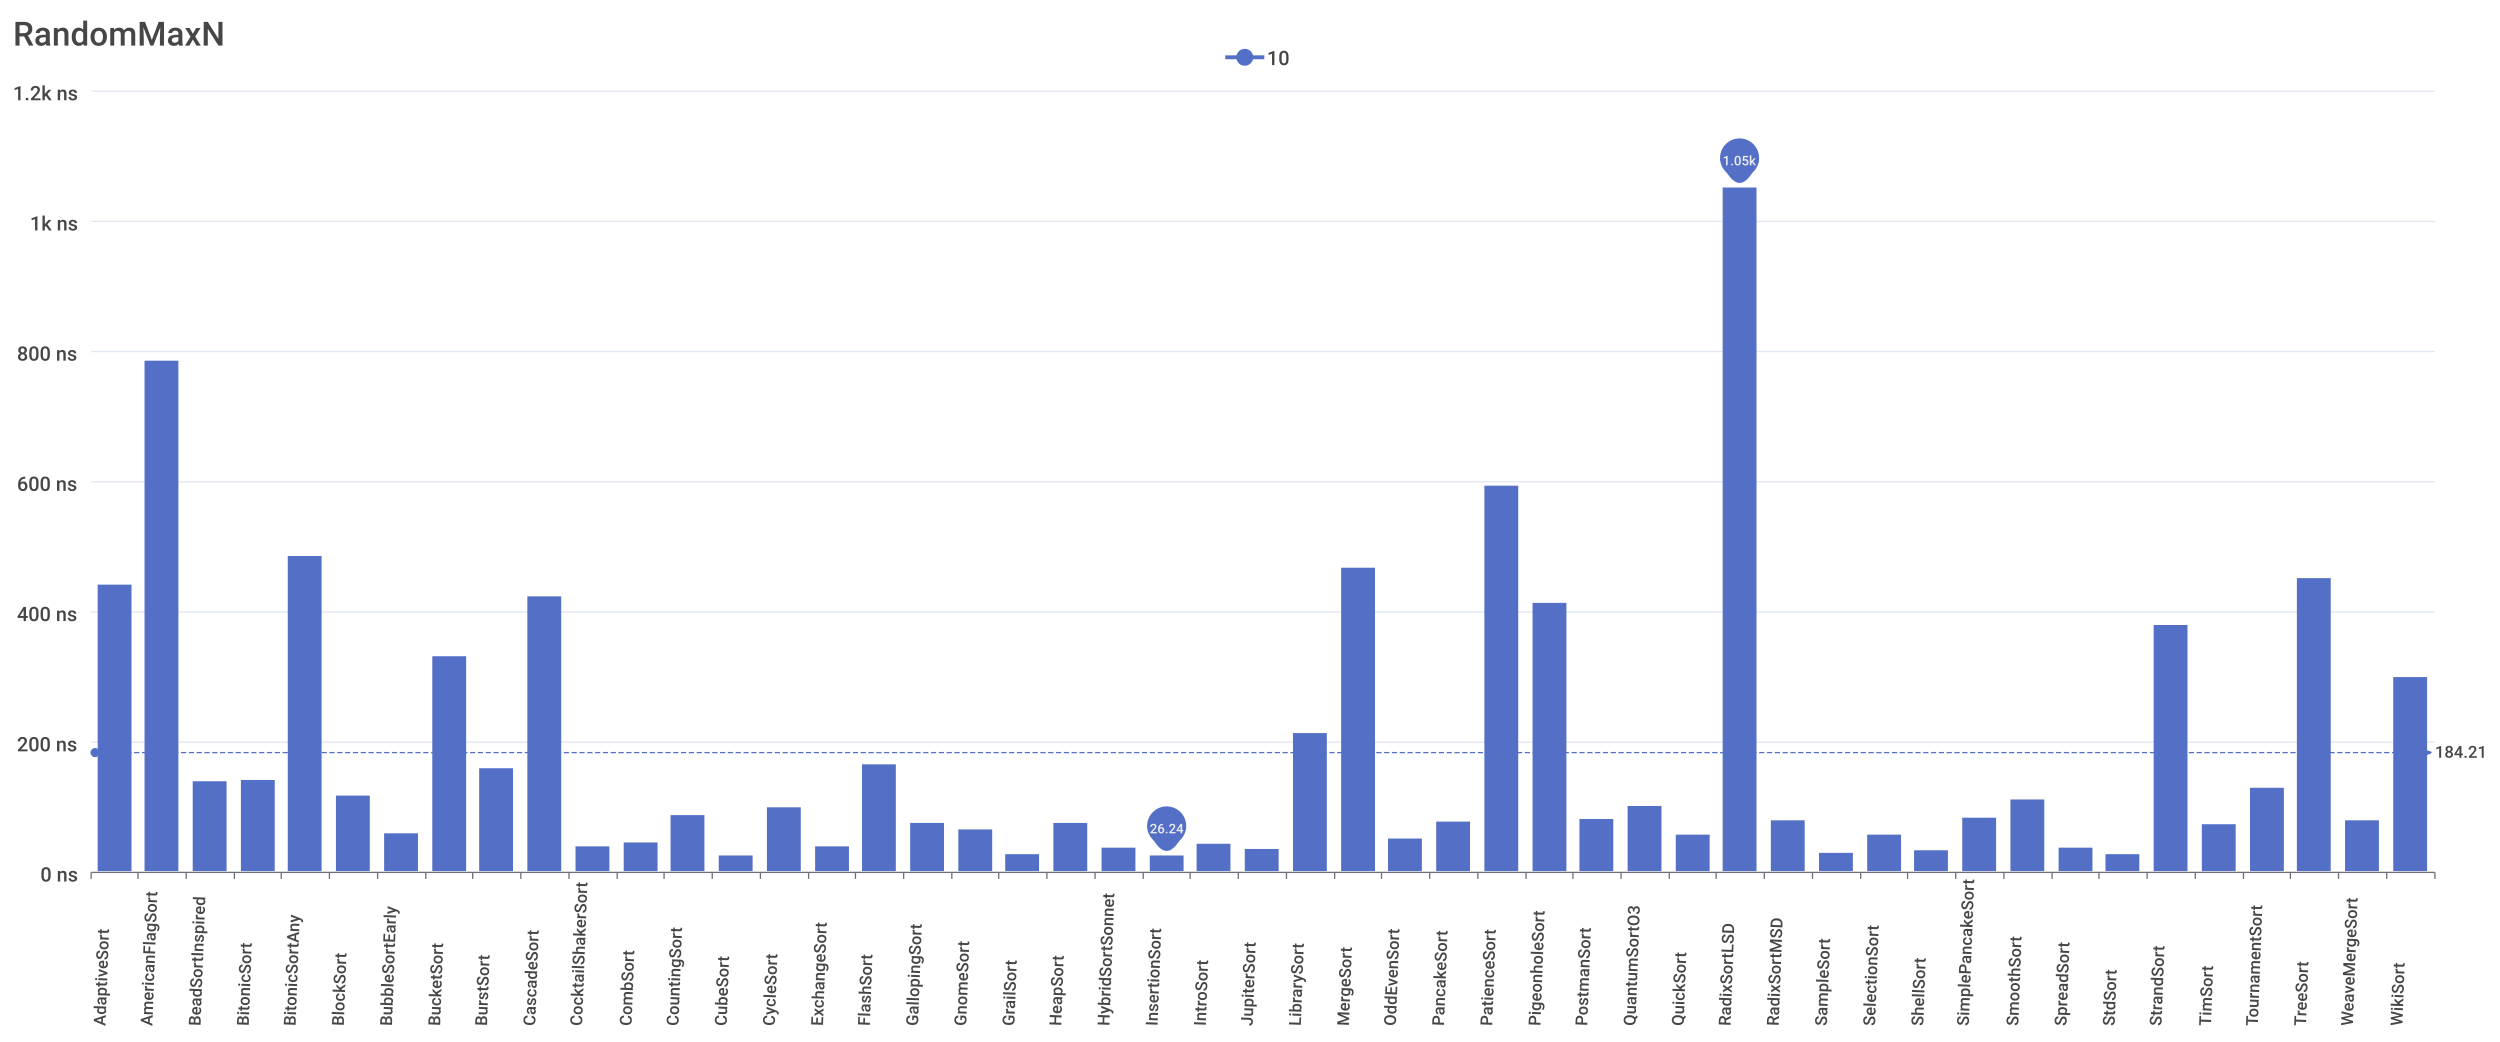
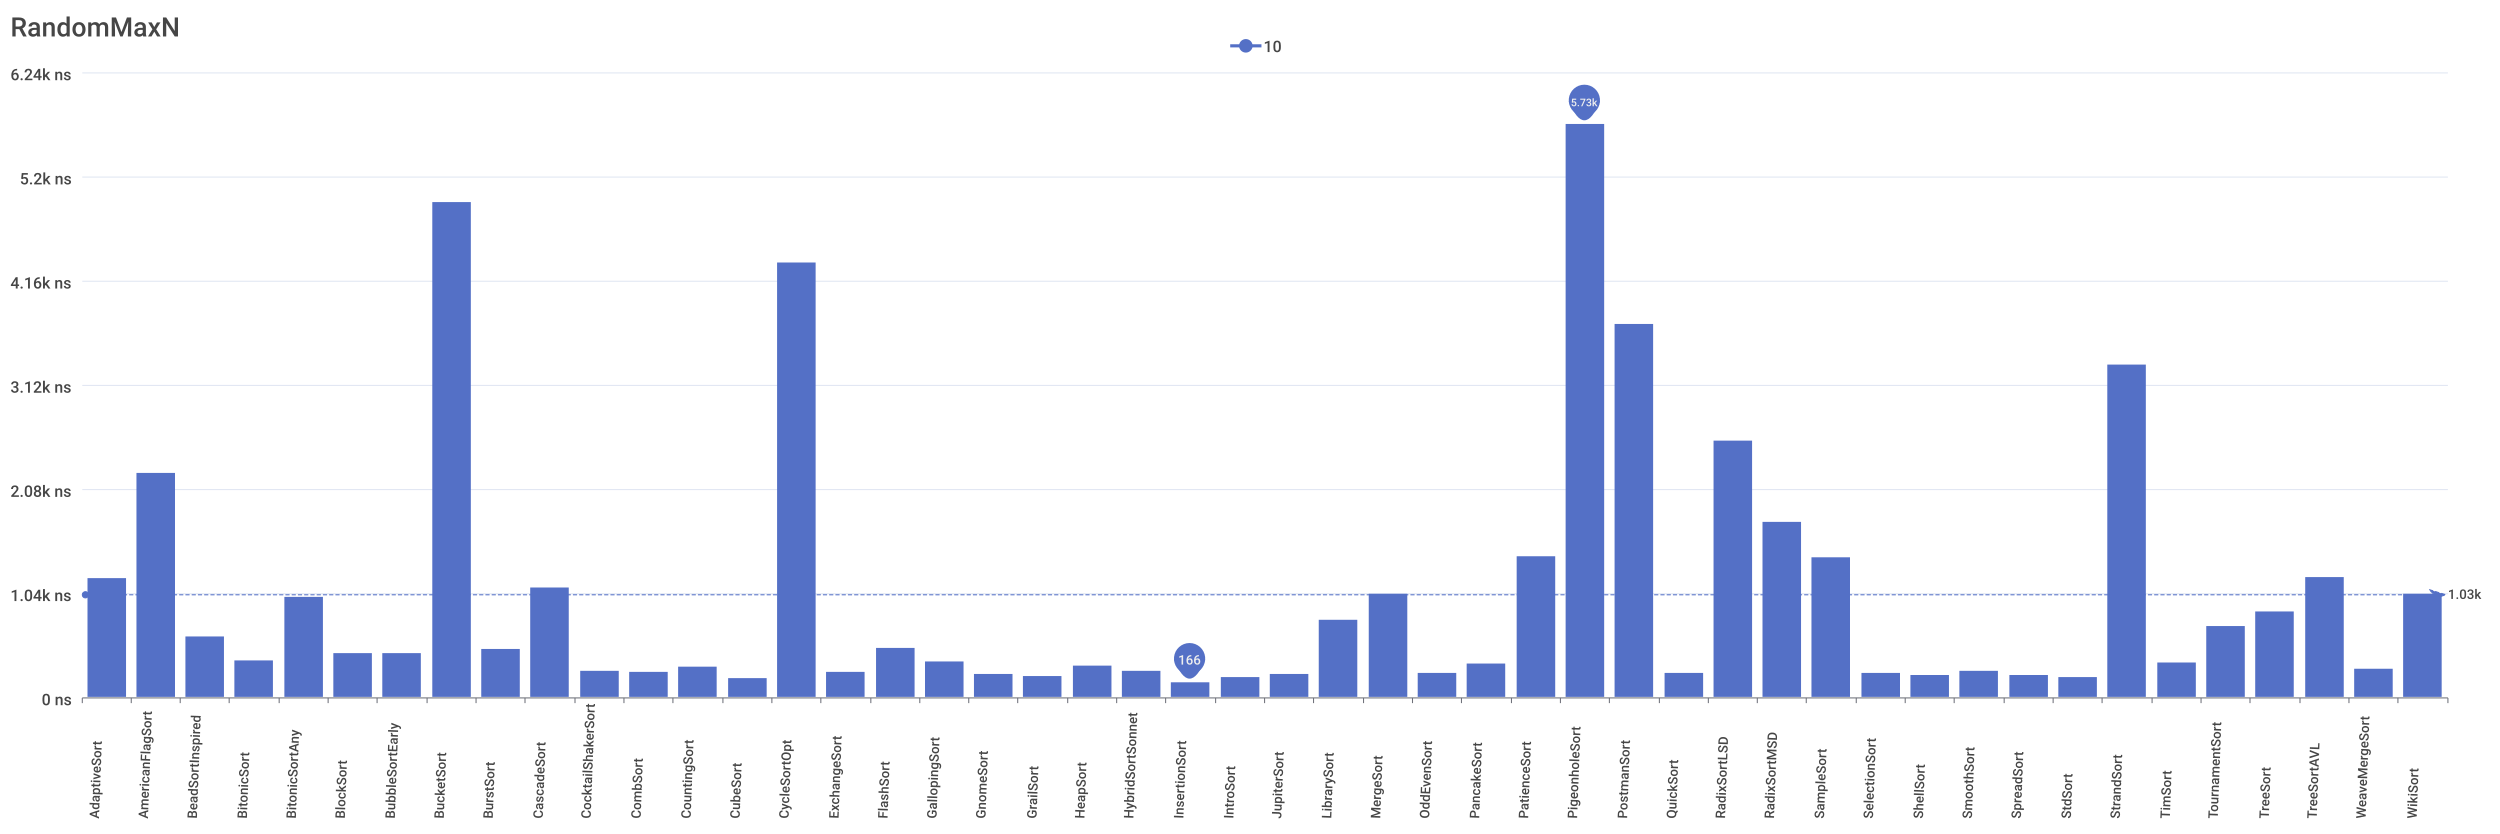
- <svg xmlns="http://www.w3.org/2000/svg" width="1920" height="800">\n<path d="M 0 0 L 1920 0 L 1920 800 L 0 800 L 0 0" style="stroke-width:0;stroke:none;fill:rgba(255,255,255,1.0)" />
-   <path d="M 941 44 L 971 44" style="stroke-width:3;stroke:rgba(84,112,198,1.0);fill:rgba(84,112,198,1.0)" />
-   <circle cx="956" cy="44" r="5" style="stroke-width:3;stroke:rgba(84,112,198,1.0);fill:rgba(84,112,198,1.0)" />
+ <svg xmlns="http://www.w3.org/2000/svg" width="2400" height="800">\n<path d="M 0 0 L 2400 0 L 2400 800 L 0 800 L 0 0" style="stroke-width:0;stroke:none;fill:rgba(255,255,255,1.0)" />
+   <path d="M 1181 44 L 1211 44" style="stroke-width:3;stroke:rgba(84,112,198,1.0);fill:rgba(84,112,198,1.0)" />
+   <circle cx="1196" cy="44" r="5" style="stroke-width:3;stroke:rgba(84,112,198,1.0);fill:rgba(84,112,198,1.0)" />
  <path d="" style="stroke-width:3;stroke:rgba(84,112,198,1.0);fill:rgba(84,112,198,1.0)" />
-   <text x="973" y="50" style="stroke-width:0;stroke:none;fill:rgba(70,70,70,1.0);font-size:15.3px;font-family:'Roboto Medium',sans-serif">10</text>
+   <text x="1213" y="50" style="stroke-width:0;stroke:none;fill:rgba(70,70,70,1.0);font-size:15.3px;font-family:'Roboto Medium',sans-serif">10</text>
  <text x="10" y="35" style="stroke-width:0;stroke:none;fill:rgba(70,70,70,1.0);font-size:25.6px;font-family:'Roboto Medium',sans-serif">RandomMaxN</text>
-   <text x="10" y="77" style="stroke-width:0;stroke:none;fill:rgba(70,70,70,1.0);font-size:15.3px;font-family:'Roboto Medium',sans-serif">1.2k ns</text>
-   <text x="23" y="177" style="stroke-width:0;stroke:none;fill:rgba(70,70,70,1.0);font-size:15.3px;font-family:'Roboto Medium',sans-serif">1k ns</text>
-   <text x="13" y="277" style="stroke-width:0;stroke:none;fill:rgba(70,70,70,1.0);font-size:15.3px;font-family:'Roboto Medium',sans-serif">800 ns</text>
-   <text x="13" y="377" style="stroke-width:0;stroke:none;fill:rgba(70,70,70,1.0);font-size:15.3px;font-family:'Roboto Medium',sans-serif">600 ns</text>
-   <text x="13" y="477" style="stroke-width:0;stroke:none;fill:rgba(70,70,70,1.0);font-size:15.3px;font-family:'Roboto Medium',sans-serif">400 ns</text>
-   <text x="13" y="577" style="stroke-width:0;stroke:none;fill:rgba(70,70,70,1.0);font-size:15.3px;font-family:'Roboto Medium',sans-serif">200 ns</text>
-   <text x="31" y="677" style="stroke-width:0;stroke:none;fill:rgba(70,70,70,1.0);font-size:15.3px;font-family:'Roboto Medium',sans-serif">0 ns</text>
-   <path d="M 70 70 L 1870 70" style="stroke-width:1;stroke:rgba(224,230,242,1.0);fill:none" />
-   <path d="M 70 170 L 1870 170" style="stroke-width:1;stroke:rgba(224,230,242,1.0);fill:none" />
-   <path d="M 70 270 L 1870 270" style="stroke-width:1;stroke:rgba(224,230,242,1.0);fill:none" />
-   <path d="M 70 370 L 1870 370" style="stroke-width:1;stroke:rgba(224,230,242,1.0);fill:none" />
-   <path d="M 70 470 L 1870 470" style="stroke-width:1;stroke:rgba(224,230,242,1.0);fill:none" />
-   <path d="M 70 570 L 1870 570" style="stroke-width:1;stroke:rgba(224,230,242,1.0);fill:none" />
-   <path d="M 70 675 L 70 670" style="stroke-width:1;stroke:rgba(110,112,121,1.0);fill:none" />
-   <path d="M 106 675 L 106 670" style="stroke-width:1;stroke:rgba(110,112,121,1.0);fill:none" />
-   <path d="M 143 675 L 143 670" style="stroke-width:1;stroke:rgba(110,112,121,1.0);fill:none" />
-   <path d="M 180 675 L 180 670" style="stroke-width:1;stroke:rgba(110,112,121,1.0);fill:none" />
-   <path d="M 216 675 L 216 670" style="stroke-width:1;stroke:rgba(110,112,121,1.0);fill:none" />
-   <path d="M 253 675 L 253 670" style="stroke-width:1;stroke:rgba(110,112,121,1.0);fill:none" />
-   <path d="M 290 675 L 290 670" style="stroke-width:1;stroke:rgba(110,112,121,1.0);fill:none" />
-   <path d="M 327 675 L 327 670" style="stroke-width:1;stroke:rgba(110,112,121,1.0);fill:none" />
-   <path d="M 363 675 L 363 670" style="stroke-width:1;stroke:rgba(110,112,121,1.0);fill:none" />
-   <path d="M 400 675 L 400 670" style="stroke-width:1;stroke:rgba(110,112,121,1.0);fill:none" />
-   <path d="M 437 675 L 437 670" style="stroke-width:1;stroke:rgba(110,112,121,1.0);fill:none" />
-   <path d="M 474 675 L 474 670" style="stroke-width:1;stroke:rgba(110,112,121,1.0);fill:none" />
-   <path d="M 510 675 L 510 670" style="stroke-width:1;stroke:rgba(110,112,121,1.0);fill:none" />
-   <path d="M 547 675 L 547 670" style="stroke-width:1;stroke:rgba(110,112,121,1.0);fill:none" />
-   <path d="M 584 675 L 584 670" style="stroke-width:1;stroke:rgba(110,112,121,1.0);fill:none" />
-   <path d="M 621 675 L 621 670" style="stroke-width:1;stroke:rgba(110,112,121,1.0);fill:none" />
-   <path d="M 657 675 L 657 670" style="stroke-width:1;stroke:rgba(110,112,121,1.0);fill:none" />
+   <text x="10" y="77" style="stroke-width:0;stroke:none;fill:rgba(70,70,70,1.0);font-size:15.3px;font-family:'Roboto Medium',sans-serif">6.24k ns</text>
+   <text x="19" y="177" style="stroke-width:0;stroke:none;fill:rgba(70,70,70,1.0);font-size:15.3px;font-family:'Roboto Medium',sans-serif">5.2k ns</text>
+   <text x="10" y="277" style="stroke-width:0;stroke:none;fill:rgba(70,70,70,1.0);font-size:15.3px;font-family:'Roboto Medium',sans-serif">4.16k ns</text>
+   <text x="10" y="377" style="stroke-width:0;stroke:none;fill:rgba(70,70,70,1.0);font-size:15.3px;font-family:'Roboto Medium',sans-serif">3.12k ns</text>
+   <text x="10" y="477" style="stroke-width:0;stroke:none;fill:rgba(70,70,70,1.0);font-size:15.3px;font-family:'Roboto Medium',sans-serif">2.08k ns</text>
+   <text x="10" y="577" style="stroke-width:0;stroke:none;fill:rgba(70,70,70,1.0);font-size:15.3px;font-family:'Roboto Medium',sans-serif">1.04k ns</text>
+   <text x="40" y="677" style="stroke-width:0;stroke:none;fill:rgba(70,70,70,1.0);font-size:15.3px;font-family:'Roboto Medium',sans-serif">0 ns</text>
+   <path d="M 79 70 L 2350 70" style="stroke-width:1;stroke:rgba(224,230,242,1.0);fill:none" />
+   <path d="M 79 170 L 2350 170" style="stroke-width:1;stroke:rgba(224,230,242,1.0);fill:none" />
+   <path d="M 79 270 L 2350 270" style="stroke-width:1;stroke:rgba(224,230,242,1.0);fill:none" />
+   <path d="M 79 370 L 2350 370" style="stroke-width:1;stroke:rgba(224,230,242,1.0);fill:none" />
+   <path d="M 79 470 L 2350 470" style="stroke-width:1;stroke:rgba(224,230,242,1.0);fill:none" />
+   <path d="M 79 570 L 2350 570" style="stroke-width:1;stroke:rgba(224,230,242,1.0);fill:none" />
+   <path d="M 79 675 L 79 670" style="stroke-width:1;stroke:rgba(110,112,121,1.0);fill:none" />
+   <path d="M 126 675 L 126 670" style="stroke-width:1;stroke:rgba(110,112,121,1.0);fill:none" />
+   <path d="M 173 675 L 173 670" style="stroke-width:1;stroke:rgba(110,112,121,1.0);fill:none" />
+   <path d="M 220 675 L 220 670" style="stroke-width:1;stroke:rgba(110,112,121,1.0);fill:none" />
+   <path d="M 268 675 L 268 670" style="stroke-width:1;stroke:rgba(110,112,121,1.0);fill:none" />
+   <path d="M 315 675 L 315 670" style="stroke-width:1;stroke:rgba(110,112,121,1.0);fill:none" />
+   <path d="M 362 675 L 362 670" style="stroke-width:1;stroke:rgba(110,112,121,1.0);fill:none" />
+   <path d="M 410 675 L 410 670" style="stroke-width:1;stroke:rgba(110,112,121,1.0);fill:none" />
+   <path d="M 457 675 L 457 670" style="stroke-width:1;stroke:rgba(110,112,121,1.0);fill:none" />
+   <path d="M 504 675 L 504 670" style="stroke-width:1;stroke:rgba(110,112,121,1.0);fill:none" />
+   <path d="M 552 675 L 552 670" style="stroke-width:1;stroke:rgba(110,112,121,1.0);fill:none" />
+   <path d="M 599 675 L 599 670" style="stroke-width:1;stroke:rgba(110,112,121,1.0);fill:none" />
+   <path d="M 646 675 L 646 670" style="stroke-width:1;stroke:rgba(110,112,121,1.0);fill:none" />
  <path d="M 694 675 L 694 670" style="stroke-width:1;stroke:rgba(110,112,121,1.0);fill:none" />
-   <path d="M 731 675 L 731 670" style="stroke-width:1;stroke:rgba(110,112,121,1.0);fill:none" />
-   <path d="M 767 675 L 767 670" style="stroke-width:1;stroke:rgba(110,112,121,1.0);fill:none" />
-   <path d="M 804 675 L 804 670" style="stroke-width:1;stroke:rgba(110,112,121,1.0);fill:none" />
-   <path d="M 841 675 L 841 670" style="stroke-width:1;stroke:rgba(110,112,121,1.0);fill:none" />
-   <path d="M 878 675 L 878 670" style="stroke-width:1;stroke:rgba(110,112,121,1.0);fill:none" />
-   <path d="M 914 675 L 914 670" style="stroke-width:1;stroke:rgba(110,112,121,1.0);fill:none" />
-   <path d="M 951 675 L 951 670" style="stroke-width:1;stroke:rgba(110,112,121,1.0);fill:none" />
-   <path d="M 988 675 L 988 670" style="stroke-width:1;stroke:rgba(110,112,121,1.0);fill:none" />
+   <path d="M 741 675 L 741 670" style="stroke-width:1;stroke:rgba(110,112,121,1.0);fill:none" />
+   <path d="M 788 675 L 788 670" style="stroke-width:1;stroke:rgba(110,112,121,1.0);fill:none" />
+   <path d="M 836 675 L 836 670" style="stroke-width:1;stroke:rgba(110,112,121,1.0);fill:none" />
+   <path d="M 883 675 L 883 670" style="stroke-width:1;stroke:rgba(110,112,121,1.0);fill:none" />
+   <path d="M 930 675 L 930 670" style="stroke-width:1;stroke:rgba(110,112,121,1.0);fill:none" />
+   <path d="M 977 675 L 977 670" style="stroke-width:1;stroke:rgba(110,112,121,1.0);fill:none" />
  <path d="M 1025 675 L 1025 670" style="stroke-width:1;stroke:rgba(110,112,121,1.0);fill:none" />
-   <path d="M 1061 675 L 1061 670" style="stroke-width:1;stroke:rgba(110,112,121,1.0);fill:none" />
-   <path d="M 1098 675 L 1098 670" style="stroke-width:1;stroke:rgba(110,112,121,1.0);fill:none" />
-   <path d="M 1135 675 L 1135 670" style="stroke-width:1;stroke:rgba(110,112,121,1.0);fill:none" />
-   <path d="M 1172 675 L 1172 670" style="stroke-width:1;stroke:rgba(110,112,121,1.0);fill:none" />
-   <path d="M 1208 675 L 1208 670" style="stroke-width:1;stroke:rgba(110,112,121,1.0);fill:none" />
-   <path d="M 1245 675 L 1245 670" style="stroke-width:1;stroke:rgba(110,112,121,1.0);fill:none" />
-   <path d="M 1282 675 L 1282 670" style="stroke-width:1;stroke:rgba(110,112,121,1.0);fill:none" />
-   <path d="M 1318 675 L 1318 670" style="stroke-width:1;stroke:rgba(110,112,121,1.0);fill:none" />
-   <path d="M 1355 675 L 1355 670" style="stroke-width:1;stroke:rgba(110,112,121,1.0);fill:none" />
-   <path d="M 1392 675 L 1392 670" style="stroke-width:1;stroke:rgba(110,112,121,1.0);fill:none" />
-   <path d="M 1429 675 L 1429 670" style="stroke-width:1;stroke:rgba(110,112,121,1.0);fill:none" />
-   <path d="M 1465 675 L 1465 670" style="stroke-width:1;stroke:rgba(110,112,121,1.0);fill:none" />
-   <path d="M 1502 675 L 1502 670" style="stroke-width:1;stroke:rgba(110,112,121,1.0);fill:none" />
-   <path d="M 1539 675 L 1539 670" style="stroke-width:1;stroke:rgba(110,112,121,1.0);fill:none" />
-   <path d="M 1576 675 L 1576 670" style="stroke-width:1;stroke:rgba(110,112,121,1.0);fill:none" />
-   <path d="M 1612 675 L 1612 670" style="stroke-width:1;stroke:rgba(110,112,121,1.0);fill:none" />
-   <path d="M 1649 675 L 1649 670" style="stroke-width:1;stroke:rgba(110,112,121,1.0);fill:none" />
-   <path d="M 1686 675 L 1686 670" style="stroke-width:1;stroke:rgba(110,112,121,1.0);fill:none" />
-   <path d="M 1723 675 L 1723 670" style="stroke-width:1;stroke:rgba(110,112,121,1.0);fill:none" />
-   <path d="M 1759 675 L 1759 670" style="stroke-width:1;stroke:rgba(110,112,121,1.0);fill:none" />
-   <path d="M 1796 675 L 1796 670" style="stroke-width:1;stroke:rgba(110,112,121,1.0);fill:none" />
-   <path d="M 1833 675 L 1833 670" style="stroke-width:1;stroke:rgba(110,112,121,1.0);fill:none" />
-   <path d="M 1870 675 L 1870 670" style="stroke-width:1;stroke:rgba(110,112,121,1.0);fill:none" />
-   <path d="M 70 670 L 1870 670" style="stroke-width:1;stroke:rgba(110,112,121,1.0);fill:none" />
-   <text x="81" y="788" style="stroke-width:0;stroke:none;fill:rgba(70,70,70,1.0);font-size:12.8px;font-family:'Roboto Medium',sans-serif" transform="rotate(272.15,81,788)">AdaptiveSort</text>
-   <text x="117" y="788" style="stroke-width:0;stroke:none;fill:rgba(70,70,70,1.0);font-size:12.8px;font-family:'Roboto Medium',sans-serif" transform="rotate(272.15,117,788)">AmericanFlagSort</text>
-   <text x="154" y="788" style="stroke-width:0;stroke:none;fill:rgba(70,70,70,1.0);font-size:12.8px;font-family:'Roboto Medium',sans-serif" transform="rotate(272.15,154,788)">BeadSortInspired</text>
-   <text x="191" y="788" style="stroke-width:0;stroke:none;fill:rgba(70,70,70,1.0);font-size:12.8px;font-family:'Roboto Medium',sans-serif" transform="rotate(272.15,191,788)">BitonicSort</text>
-   <text x="227" y="788" style="stroke-width:0;stroke:none;fill:rgba(70,70,70,1.0);font-size:12.8px;font-family:'Roboto Medium',sans-serif" transform="rotate(272.15,227,788)">BitonicSortAny</text>
-   <text x="264" y="788" style="stroke-width:0;stroke:none;fill:rgba(70,70,70,1.0);font-size:12.8px;font-family:'Roboto Medium',sans-serif" transform="rotate(272.15,264,788)">BlockSort</text>
-   <text x="301" y="788" style="stroke-width:0;stroke:none;fill:rgba(70,70,70,1.0);font-size:12.8px;font-family:'Roboto Medium',sans-serif" transform="rotate(272.15,301,788)">BubbleSortEarly</text>
-   <text x="338" y="788" style="stroke-width:0;stroke:none;fill:rgba(70,70,70,1.0);font-size:12.8px;font-family:'Roboto Medium',sans-serif" transform="rotate(272.15,338,788)">BucketSort</text>
-   <text x="374" y="788" style="stroke-width:0;stroke:none;fill:rgba(70,70,70,1.0);font-size:12.8px;font-family:'Roboto Medium',sans-serif" transform="rotate(272.15,374,788)">BurstSort</text>
-   <text x="411" y="788" style="stroke-width:0;stroke:none;fill:rgba(70,70,70,1.0);font-size:12.8px;font-family:'Roboto Medium',sans-serif" transform="rotate(272.15,411,788)">CascadeSort</text>
-   <text x="447" y="788" style="stroke-width:0;stroke:none;fill:rgba(70,70,70,1.0);font-size:12.8px;font-family:'Roboto Medium',sans-serif" transform="rotate(272.15,447,788)">CocktailShakerSort</text>
-   <text x="485" y="788" style="stroke-width:0;stroke:none;fill:rgba(70,70,70,1.0);font-size:12.8px;font-family:'Roboto Medium',sans-serif" transform="rotate(272.15,485,788)">CombSort</text>
-   <text x="521" y="788" style="stroke-width:0;stroke:none;fill:rgba(70,70,70,1.0);font-size:12.8px;font-family:'Roboto Medium',sans-serif" transform="rotate(272.15,521,788)">CountingSort</text>
-   <text x="558" y="788" style="stroke-width:0;stroke:none;fill:rgba(70,70,70,1.0);font-size:12.8px;font-family:'Roboto Medium',sans-serif" transform="rotate(272.15,558,788)">CubeSort</text>
-   <text x="595" y="788" style="stroke-width:0;stroke:none;fill:rgba(70,70,70,1.0);font-size:12.8px;font-family:'Roboto Medium',sans-serif" transform="rotate(272.15,595,788)">CycleSort</text>
-   <text x="632" y="788" style="stroke-width:0;stroke:none;fill:rgba(70,70,70,1.0);font-size:12.8px;font-family:'Roboto Medium',sans-serif" transform="rotate(272.15,632,788)">ExchangeSort</text>
-   <text x="668" y="788" style="stroke-width:0;stroke:none;fill:rgba(70,70,70,1.0);font-size:12.8px;font-family:'Roboto Medium',sans-serif" transform="rotate(272.15,668,788)">FlashSort</text>
-   <text x="705" y="788" style="stroke-width:0;stroke:none;fill:rgba(70,70,70,1.0);font-size:12.8px;font-family:'Roboto Medium',sans-serif" transform="rotate(272.15,705,788)">GallopingSort</text>
-   <text x="742" y="788" style="stroke-width:0;stroke:none;fill:rgba(70,70,70,1.0);font-size:12.8px;font-family:'Roboto Medium',sans-serif" transform="rotate(272.15,742,788)">GnomeSort</text>
-   <text x="779" y="788" style="stroke-width:0;stroke:none;fill:rgba(70,70,70,1.0);font-size:12.8px;font-family:'Roboto Medium',sans-serif" transform="rotate(272.15,779,788)">GrailSort</text>
-   <text x="815" y="788" style="stroke-width:0;stroke:none;fill:rgba(70,70,70,1.0);font-size:12.8px;font-family:'Roboto Medium',sans-serif" transform="rotate(272.15,815,788)">HeapSort</text>
-   <text x="852" y="788" style="stroke-width:0;stroke:none;fill:rgba(70,70,70,1.0);font-size:12.8px;font-family:'Roboto Medium',sans-serif" transform="rotate(272.15,852,788)">HybridSortSonnet</text>
-   <text x="889" y="788" style="stroke-width:0;stroke:none;fill:rgba(70,70,70,1.0);font-size:12.8px;font-family:'Roboto Medium',sans-serif" transform="rotate(272.15,889,788)">InsertionSort</text>
-   <text x="926" y="788" style="stroke-width:0;stroke:none;fill:rgba(70,70,70,1.0);font-size:12.8px;font-family:'Roboto Medium',sans-serif" transform="rotate(272.15,926,788)">IntroSort</text>
-   <text x="962" y="788" style="stroke-width:0;stroke:none;fill:rgba(70,70,70,1.0);font-size:12.8px;font-family:'Roboto Medium',sans-serif" transform="rotate(272.15,962,788)">JupiterSort</text>
-   <text x="999" y="788" style="stroke-width:0;stroke:none;fill:rgba(70,70,70,1.0);font-size:12.8px;font-family:'Roboto Medium',sans-serif" transform="rotate(272.15,999,788)">LibrarySort</text>
-   <text x="1036" y="788" style="stroke-width:0;stroke:none;fill:rgba(70,70,70,1.0);font-size:12.8px;font-family:'Roboto Medium',sans-serif" transform="rotate(272.15,1036,788)">MergeSort</text>
-   <text x="1072" y="788" style="stroke-width:0;stroke:none;fill:rgba(70,70,70,1.0);font-size:12.8px;font-family:'Roboto Medium',sans-serif" transform="rotate(272.15,1072,788)">OddEvenSort</text>
-   <text x="1109" y="788" style="stroke-width:0;stroke:none;fill:rgba(70,70,70,1.0);font-size:12.8px;font-family:'Roboto Medium',sans-serif" transform="rotate(272.15,1109,788)">PancakeSort</text>
-   <text x="1146" y="788" style="stroke-width:0;stroke:none;fill:rgba(70,70,70,1.0);font-size:12.8px;font-family:'Roboto Medium',sans-serif" transform="rotate(272.15,1146,788)">PatienceSort</text>
-   <text x="1183" y="788" style="stroke-width:0;stroke:none;fill:rgba(70,70,70,1.0);font-size:12.8px;font-family:'Roboto Medium',sans-serif" transform="rotate(272.15,1183,788)">PigeonholeSort</text>
-   <text x="1219" y="788" style="stroke-width:0;stroke:none;fill:rgba(70,70,70,1.0);font-size:12.8px;font-family:'Roboto Medium',sans-serif" transform="rotate(272.15,1219,788)">PostmanSort</text>
-   <text x="1256" y="788" style="stroke-width:0;stroke:none;fill:rgba(70,70,70,1.0);font-size:12.8px;font-family:'Roboto Medium',sans-serif" transform="rotate(272.15,1256,788)">QuantumSortO3</text>
-   <text x="1293" y="788" style="stroke-width:0;stroke:none;fill:rgba(70,70,70,1.0);font-size:12.8px;font-family:'Roboto Medium',sans-serif" transform="rotate(272.15,1293,788)">QuickSort</text>
-   <text x="1329" y="788" style="stroke-width:0;stroke:none;fill:rgba(70,70,70,1.0);font-size:12.8px;font-family:'Roboto Medium',sans-serif" transform="rotate(272.15,1329,788)">RadixSortLSD</text>
-   <text x="1366" y="788" style="stroke-width:0;stroke:none;fill:rgba(70,70,70,1.0);font-size:12.8px;font-family:'Roboto Medium',sans-serif" transform="rotate(272.15,1366,788)">RadixSortMSD</text>
-   <text x="1403" y="788" style="stroke-width:0;stroke:none;fill:rgba(70,70,70,1.0);font-size:12.8px;font-family:'Roboto Medium',sans-serif" transform="rotate(272.15,1403,788)">SampleSort</text>
-   <text x="1440" y="788" style="stroke-width:0;stroke:none;fill:rgba(70,70,70,1.0);font-size:12.8px;font-family:'Roboto Medium',sans-serif" transform="rotate(272.15,1440,788)">SelectionSort</text>
-   <text x="1477" y="788" style="stroke-width:0;stroke:none;fill:rgba(70,70,70,1.0);font-size:12.8px;font-family:'Roboto Medium',sans-serif" transform="rotate(272.15,1477,788)">ShellSort</text>
-   <text x="1512" y="788" style="stroke-width:0;stroke:none;fill:rgba(70,70,70,1.0);font-size:12.8px;font-family:'Roboto Medium',sans-serif" transform="rotate(272.15,1512,788)">SimplePancakeSort</text>
-   <text x="1550" y="788" style="stroke-width:0;stroke:none;fill:rgba(70,70,70,1.0);font-size:12.8px;font-family:'Roboto Medium',sans-serif" transform="rotate(272.15,1550,788)">SmoothSort</text>
-   <text x="1587" y="788" style="stroke-width:0;stroke:none;fill:rgba(70,70,70,1.0);font-size:12.8px;font-family:'Roboto Medium',sans-serif" transform="rotate(272.15,1587,788)">SpreadSort</text>
-   <text x="1624" y="788" style="stroke-width:0;stroke:none;fill:rgba(70,70,70,1.0);font-size:12.8px;font-family:'Roboto Medium',sans-serif" transform="rotate(272.15,1624,788)">StdSort</text>
-   <text x="1660" y="788" style="stroke-width:0;stroke:none;fill:rgba(70,70,70,1.0);font-size:12.8px;font-family:'Roboto Medium',sans-serif" transform="rotate(272.15,1660,788)">StrandSort</text>
-   <text x="1698" y="788" style="stroke-width:0;stroke:none;fill:rgba(70,70,70,1.0);font-size:12.8px;font-family:'Roboto Medium',sans-serif" transform="rotate(272.15,1698,788)">TimSort</text>
-   <text x="1734" y="788" style="stroke-width:0;stroke:none;fill:rgba(70,70,70,1.0);font-size:12.8px;font-family:'Roboto Medium',sans-serif" transform="rotate(272.15,1734,788)">TournamentSort</text>
-   <text x="1771" y="788" style="stroke-width:0;stroke:none;fill:rgba(70,70,70,1.0);font-size:12.8px;font-family:'Roboto Medium',sans-serif" transform="rotate(272.15,1771,788)">TreeSort</text>
-   <text x="1807" y="788" style="stroke-width:0;stroke:none;fill:rgba(70,70,70,1.0);font-size:12.8px;font-family:'Roboto Medium',sans-serif" transform="rotate(272.15,1807,788)">WeaveMergeSort</text>
-   <text x="1845" y="788" style="stroke-width:0;stroke:none;fill:rgba(70,70,70,1.0);font-size:12.8px;font-family:'Roboto Medium',sans-serif" transform="rotate(272.15,1845,788)">WikiSort</text>
-   <path d="M 75 449 L 101 449 L 101 669 L 75 669 L 75 449" style="stroke-width:0;stroke:none;fill:rgba(84,112,198,1.0)" />
-   <path d="M 111 277 L 137 277 L 137 669 L 111 669 L 111 277" style="stroke-width:0;stroke:none;fill:rgba(84,112,198,1.0)" />
-   <path d="M 148 600 L 174 600 L 174 669 L 148 669 L 148 600" style="stroke-width:0;stroke:none;fill:rgba(84,112,198,1.0)" />
-   <path d="M 185 599 L 211 599 L 211 669 L 185 669 L 185 599" style="stroke-width:0;stroke:none;fill:rgba(84,112,198,1.0)" />
-   <path d="M 221 427 L 247 427 L 247 669 L 221 669 L 221 427" style="stroke-width:0;stroke:none;fill:rgba(84,112,198,1.0)" />
-   <path d="M 258 611 L 284 611 L 284 669 L 258 669 L 258 611" style="stroke-width:0;stroke:none;fill:rgba(84,112,198,1.0)" />
-   <path d="M 295 640 L 321 640 L 321 669 L 295 669 L 295 640" style="stroke-width:0;stroke:none;fill:rgba(84,112,198,1.0)" />
-   <path d="M 332 504 L 358 504 L 358 669 L 332 669 L 332 504" style="stroke-width:0;stroke:none;fill:rgba(84,112,198,1.0)" />
-   <path d="M 368 590 L 394 590 L 394 669 L 368 669 L 368 590" style="stroke-width:0;stroke:none;fill:rgba(84,112,198,1.0)" />
-   <path d="M 405 458 L 431 458 L 431 669 L 405 669 L 405 458" style="stroke-width:0;stroke:none;fill:rgba(84,112,198,1.0)" />
-   <path d="M 442 650 L 468 650 L 468 669 L 442 669 L 442 650" style="stroke-width:0;stroke:none;fill:rgba(84,112,198,1.0)" />
-   <path d="M 479 647 L 505 647 L 505 669 L 479 669 L 479 647" style="stroke-width:0;stroke:none;fill:rgba(84,112,198,1.0)" />
-   <path d="M 515 626 L 541 626 L 541 669 L 515 669 L 515 626" style="stroke-width:0;stroke:none;fill:rgba(84,112,198,1.0)" />
-   <path d="M 552 657 L 578 657 L 578 669 L 552 669 L 552 657" style="stroke-width:0;stroke:none;fill:rgba(84,112,198,1.0)" />
-   <path d="M 589 620 L 615 620 L 615 669 L 589 669 L 589 620" style="stroke-width:0;stroke:none;fill:rgba(84,112,198,1.0)" />
-   <path d="M 626 650 L 652 650 L 652 669 L 626 669 L 626 650" style="stroke-width:0;stroke:none;fill:rgba(84,112,198,1.0)" />
-   <path d="M 662 587 L 688 587 L 688 669 L 662 669 L 662 587" style="stroke-width:0;stroke:none;fill:rgba(84,112,198,1.0)" />
-   <path d="M 699 632 L 725 632 L 725 669 L 699 669 L 699 632" style="stroke-width:0;stroke:none;fill:rgba(84,112,198,1.0)" />
-   <path d="M 736 637 L 762 637 L 762 669 L 736 669 L 736 637" style="stroke-width:0;stroke:none;fill:rgba(84,112,198,1.0)" />
-   <path d="M 772 656 L 798 656 L 798 669 L 772 669 L 772 656" style="stroke-width:0;stroke:none;fill:rgba(84,112,198,1.0)" />
-   <path d="M 809 632 L 835 632 L 835 669 L 809 669 L 809 632" style="stroke-width:0;stroke:none;fill:rgba(84,112,198,1.0)" />
-   <path d="M 846 651 L 872 651 L 872 669 L 846 669 L 846 651" style="stroke-width:0;stroke:none;fill:rgba(84,112,198,1.0)" />
-   <path d="M 883 657 L 909 657 L 909 669 L 883 669 L 883 657" style="stroke-width:0;stroke:none;fill:rgba(84,112,198,1.0)" />
-   <path d="M 919 648 L 945 648 L 945 669 L 919 669 L 919 648" style="stroke-width:0;stroke:none;fill:rgba(84,112,198,1.0)" />
-   <path d="M 956 652 L 982 652 L 982 669 L 956 669 L 956 652" style="stroke-width:0;stroke:none;fill:rgba(84,112,198,1.0)" />
-   <path d="M 993 563 L 1019 563 L 1019 669 L 993 669 L 993 563" style="stroke-width:0;stroke:none;fill:rgba(84,112,198,1.0)" />
-   <path d="M 1030 436 L 1056 436 L 1056 669 L 1030 669 L 1030 436" style="stroke-width:0;stroke:none;fill:rgba(84,112,198,1.0)" />
-   <path d="M 1066 644 L 1092 644 L 1092 669 L 1066 669 L 1066 644" style="stroke-width:0;stroke:none;fill:rgba(84,112,198,1.0)" />
-   <path d="M 1103 631 L 1129 631 L 1129 669 L 1103 669 L 1103 631" style="stroke-width:0;stroke:none;fill:rgba(84,112,198,1.0)" />
-   <path d="M 1140 373 L 1166 373 L 1166 669 L 1140 669 L 1140 373" style="stroke-width:0;stroke:none;fill:rgba(84,112,198,1.0)" />
-   <path d="M 1177 463 L 1203 463 L 1203 669 L 1177 669 L 1177 463" style="stroke-width:0;stroke:none;fill:rgba(84,112,198,1.0)" />
-   <path d="M 1213 629 L 1239 629 L 1239 669 L 1213 669 L 1213 629" style="stroke-width:0;stroke:none;fill:rgba(84,112,198,1.0)" />
-   <path d="M 1250 619 L 1276 619 L 1276 669 L 1250 669 L 1250 619" style="stroke-width:0;stroke:none;fill:rgba(84,112,198,1.0)" />
-   <path d="M 1287 641 L 1313 641 L 1313 669 L 1287 669 L 1287 641" style="stroke-width:0;stroke:none;fill:rgba(84,112,198,1.0)" />
-   <path d="M 1323 144 L 1349 144 L 1349 669 L 1323 669 L 1323 144" style="stroke-width:0;stroke:none;fill:rgba(84,112,198,1.0)" />
-   <path d="M 1360 630 L 1386 630 L 1386 669 L 1360 669 L 1360 630" style="stroke-width:0;stroke:none;fill:rgba(84,112,198,1.0)" />
-   <path d="M 1397 655 L 1423 655 L 1423 669 L 1397 669 L 1397 655" style="stroke-width:0;stroke:none;fill:rgba(84,112,198,1.0)" />
-   <path d="M 1434 641 L 1460 641 L 1460 669 L 1434 669 L 1434 641" style="stroke-width:0;stroke:none;fill:rgba(84,112,198,1.0)" />
-   <path d="M 1470 653 L 1496 653 L 1496 669 L 1470 669 L 1470 653" style="stroke-width:0;stroke:none;fill:rgba(84,112,198,1.0)" />
-   <path d="M 1507 628 L 1533 628 L 1533 669 L 1507 669 L 1507 628" style="stroke-width:0;stroke:none;fill:rgba(84,112,198,1.0)" />
-   <path d="M 1544 614 L 1570 614 L 1570 669 L 1544 669 L 1544 614" style="stroke-width:0;stroke:none;fill:rgba(84,112,198,1.0)" />
-   <path d="M 1581 651 L 1607 651 L 1607 669 L 1581 669 L 1581 651" style="stroke-width:0;stroke:none;fill:rgba(84,112,198,1.0)" />
-   <path d="M 1617 656 L 1643 656 L 1643 669 L 1617 669 L 1617 656" style="stroke-width:0;stroke:none;fill:rgba(84,112,198,1.0)" />
-   <path d="M 1654 480 L 1680 480 L 1680 669 L 1654 669 L 1654 480" style="stroke-width:0;stroke:none;fill:rgba(84,112,198,1.0)" />
-   <path d="M 1691 633 L 1717 633 L 1717 669 L 1691 669 L 1691 633" style="stroke-width:0;stroke:none;fill:rgba(84,112,198,1.0)" />
-   <path d="M 1728 605 L 1754 605 L 1754 669 L 1728 669 L 1728 605" style="stroke-width:0;stroke:none;fill:rgba(84,112,198,1.0)" />
-   <path d="M 1764 444 L 1790 444 L 1790 669 L 1764 669 L 1764 444" style="stroke-width:0;stroke:none;fill:rgba(84,112,198,1.0)" />
-   <path d="M 1801 630 L 1827 630 L 1827 669 L 1801 669 L 1801 630" style="stroke-width:0;stroke:none;fill:rgba(84,112,198,1.0)" />
-   <path d="M 1838 520 L 1864 520 L 1864 669 L 1838 669 L 1838 520" style="stroke-width:0;stroke:none;fill:rgba(84,112,198,1.0)" />
-   <path d="M 1333 136 A 15 15 330.00 1 1 1339 136 L 1336 122 Z" style="stroke-width:0;stroke:none;fill:rgba(84,112,198,1.0)" />
-   <path d="M 1321 122 Q1336,159 1351,122 Z" style="stroke-width:0;stroke:none;fill:rgba(84,112,198,1.0)" />
-   <text x="1323" y="127" style="stroke-width:0;stroke:none;fill:rgba(238,238,238,1.0);font-size:10.2px;font-family:'Roboto Medium',sans-serif">1.05k</text>
-   <path d="M 893 649 A 15 15 330.00 1 1 899 649 L 896 635 Z" style="stroke-width:0;stroke:none;fill:rgba(84,112,198,1.0)" />
-   <path d="M 881 635 Q896,672 911,635 Z" style="stroke-width:0;stroke:none;fill:rgba(84,112,198,1.0)" />
-   <text x="883" y="640" style="stroke-width:0;stroke:none;fill:rgba(238,238,238,1.0);font-size:10.2px;font-family:'Roboto Medium',sans-serif">26.24</text>
-   <circle cx="73" cy="578" r="3" style="stroke-width:1;stroke:rgba(84,112,198,1.0);fill:rgba(84,112,198,1.0)" />
+   <path d="M 1072 675 L 1072 670" style="stroke-width:1;stroke:rgba(110,112,121,1.0);fill:none" />
+   <path d="M 1119 675 L 1119 670" style="stroke-width:1;stroke:rgba(110,112,121,1.0);fill:none" />
+   <path d="M 1167 675 L 1167 670" style="stroke-width:1;stroke:rgba(110,112,121,1.0);fill:none" />
+   <path d="M 1214 675 L 1214 670" style="stroke-width:1;stroke:rgba(110,112,121,1.0);fill:none" />
+   <path d="M 1261 675 L 1261 670" style="stroke-width:1;stroke:rgba(110,112,121,1.0);fill:none" />
+   <path d="M 1309 675 L 1309 670" style="stroke-width:1;stroke:rgba(110,112,121,1.0);fill:none" />
+   <path d="M 1356 675 L 1356 670" style="stroke-width:1;stroke:rgba(110,112,121,1.0);fill:none" />
+   <path d="M 1403 675 L 1403 670" style="stroke-width:1;stroke:rgba(110,112,121,1.0);fill:none" />
+   <path d="M 1451 675 L 1451 670" style="stroke-width:1;stroke:rgba(110,112,121,1.0);fill:none" />
+   <path d="M 1498 675 L 1498 670" style="stroke-width:1;stroke:rgba(110,112,121,1.0);fill:none" />
+   <path d="M 1545 675 L 1545 670" style="stroke-width:1;stroke:rgba(110,112,121,1.0);fill:none" />
+   <path d="M 1593 675 L 1593 670" style="stroke-width:1;stroke:rgba(110,112,121,1.0);fill:none" />
+   <path d="M 1640 675 L 1640 670" style="stroke-width:1;stroke:rgba(110,112,121,1.0);fill:none" />
+   <path d="M 1687 675 L 1687 670" style="stroke-width:1;stroke:rgba(110,112,121,1.0);fill:none" />
+   <path d="M 1734 675 L 1734 670" style="stroke-width:1;stroke:rgba(110,112,121,1.0);fill:none" />
+   <path d="M 1782 675 L 1782 670" style="stroke-width:1;stroke:rgba(110,112,121,1.0);fill:none" />
+   <path d="M 1829 675 L 1829 670" style="stroke-width:1;stroke:rgba(110,112,121,1.0);fill:none" />
+   <path d="M 1876 675 L 1876 670" style="stroke-width:1;stroke:rgba(110,112,121,1.0);fill:none" />
+   <path d="M 1924 675 L 1924 670" style="stroke-width:1;stroke:rgba(110,112,121,1.0);fill:none" />
+   <path d="M 1971 675 L 1971 670" style="stroke-width:1;stroke:rgba(110,112,121,1.0);fill:none" />
+   <path d="M 2018 675 L 2018 670" style="stroke-width:1;stroke:rgba(110,112,121,1.0);fill:none" />
+   <path d="M 2066 675 L 2066 670" style="stroke-width:1;stroke:rgba(110,112,121,1.0);fill:none" />
+   <path d="M 2113 675 L 2113 670" style="stroke-width:1;stroke:rgba(110,112,121,1.0);fill:none" />
+   <path d="M 2160 675 L 2160 670" style="stroke-width:1;stroke:rgba(110,112,121,1.0);fill:none" />
+   <path d="M 2208 675 L 2208 670" style="stroke-width:1;stroke:rgba(110,112,121,1.0);fill:none" />
+   <path d="M 2255 675 L 2255 670" style="stroke-width:1;stroke:rgba(110,112,121,1.0);fill:none" />
+   <path d="M 2302 675 L 2302 670" style="stroke-width:1;stroke:rgba(110,112,121,1.0);fill:none" />
+   <path d="M 2350 675 L 2350 670" style="stroke-width:1;stroke:rgba(110,112,121,1.0);fill:none" />
+   <path d="M 79 670 L 2350 670" style="stroke-width:1;stroke:rgba(110,112,121,1.0);fill:none" />
+   <text x="95" y="786" style="stroke-width:0;stroke:none;fill:rgba(70,70,70,1.0);font-size:12.8px;font-family:'Roboto Medium',sans-serif" transform="rotate(272.15,95,786)">AdaptiveSort</text>
+   <text x="142" y="786" style="stroke-width:0;stroke:none;fill:rgba(70,70,70,1.0);font-size:12.8px;font-family:'Roboto Medium',sans-serif" transform="rotate(272.15,142,786)">AmericanFlagSort</text>
+   <text x="189" y="786" style="stroke-width:0;stroke:none;fill:rgba(70,70,70,1.0);font-size:12.8px;font-family:'Roboto Medium',sans-serif" transform="rotate(272.15,189,786)">BeadSortInspired</text>
+   <text x="237" y="786" style="stroke-width:0;stroke:none;fill:rgba(70,70,70,1.0);font-size:12.8px;font-family:'Roboto Medium',sans-serif" transform="rotate(272.15,237,786)">BitonicSort</text>
+   <text x="284" y="786" style="stroke-width:0;stroke:none;fill:rgba(70,70,70,1.0);font-size:12.8px;font-family:'Roboto Medium',sans-serif" transform="rotate(272.15,284,786)">BitonicSortAny</text>
+   <text x="331" y="786" style="stroke-width:0;stroke:none;fill:rgba(70,70,70,1.0);font-size:12.8px;font-family:'Roboto Medium',sans-serif" transform="rotate(272.15,331,786)">BlockSort</text>
+   <text x="379" y="786" style="stroke-width:0;stroke:none;fill:rgba(70,70,70,1.0);font-size:12.8px;font-family:'Roboto Medium',sans-serif" transform="rotate(272.15,379,786)">BubbleSortEarly</text>
+   <text x="426" y="786" style="stroke-width:0;stroke:none;fill:rgba(70,70,70,1.0);font-size:12.8px;font-family:'Roboto Medium',sans-serif" transform="rotate(272.15,426,786)">BucketSort</text>
+   <text x="473" y="786" style="stroke-width:0;stroke:none;fill:rgba(70,70,70,1.0);font-size:12.8px;font-family:'Roboto Medium',sans-serif" transform="rotate(272.15,473,786)">BurstSort</text>
+   <text x="521" y="786" style="stroke-width:0;stroke:none;fill:rgba(70,70,70,1.0);font-size:12.8px;font-family:'Roboto Medium',sans-serif" transform="rotate(272.15,521,786)">CascadeSort</text>
+   <text x="567" y="786" style="stroke-width:0;stroke:none;fill:rgba(70,70,70,1.0);font-size:12.8px;font-family:'Roboto Medium',sans-serif" transform="rotate(272.15,567,786)">CocktailShakerSort</text>
+   <text x="615" y="786" style="stroke-width:0;stroke:none;fill:rgba(70,70,70,1.0);font-size:12.8px;font-family:'Roboto Medium',sans-serif" transform="rotate(272.15,615,786)">CombSort</text>
+   <text x="663" y="786" style="stroke-width:0;stroke:none;fill:rgba(70,70,70,1.0);font-size:12.8px;font-family:'Roboto Medium',sans-serif" transform="rotate(272.15,663,786)">CountingSort</text>
+   <text x="710" y="786" style="stroke-width:0;stroke:none;fill:rgba(70,70,70,1.0);font-size:12.8px;font-family:'Roboto Medium',sans-serif" transform="rotate(272.15,710,786)">CubeSort</text>
+   <text x="757" y="786" style="stroke-width:0;stroke:none;fill:rgba(70,70,70,1.0);font-size:12.8px;font-family:'Roboto Medium',sans-serif" transform="rotate(272.15,757,786)">CycleSortOpt</text>
+   <text x="805" y="786" style="stroke-width:0;stroke:none;fill:rgba(70,70,70,1.0);font-size:12.8px;font-family:'Roboto Medium',sans-serif" transform="rotate(272.15,805,786)">ExchangeSort</text>
+   <text x="852" y="786" style="stroke-width:0;stroke:none;fill:rgba(70,70,70,1.0);font-size:12.8px;font-family:'Roboto Medium',sans-serif" transform="rotate(272.15,852,786)">FlashSort</text>
+   <text x="899" y="786" style="stroke-width:0;stroke:none;fill:rgba(70,70,70,1.0);font-size:12.8px;font-family:'Roboto Medium',sans-serif" transform="rotate(272.15,899,786)">GallopingSort</text>
+   <text x="946" y="786" style="stroke-width:0;stroke:none;fill:rgba(70,70,70,1.0);font-size:12.8px;font-family:'Roboto Medium',sans-serif" transform="rotate(272.15,946,786)">GnomeSort</text>
+   <text x="995" y="786" style="stroke-width:0;stroke:none;fill:rgba(70,70,70,1.0);font-size:12.8px;font-family:'Roboto Medium',sans-serif" transform="rotate(272.15,995,786)">GrailSort</text>
+   <text x="1041" y="786" style="stroke-width:0;stroke:none;fill:rgba(70,70,70,1.0);font-size:12.8px;font-family:'Roboto Medium',sans-serif" transform="rotate(272.15,1041,786)">HeapSort</text>
+   <text x="1088" y="786" style="stroke-width:0;stroke:none;fill:rgba(70,70,70,1.0);font-size:12.8px;font-family:'Roboto Medium',sans-serif" transform="rotate(272.15,1088,786)">HybridSortSonnet</text>
+   <text x="1136" y="786" style="stroke-width:0;stroke:none;fill:rgba(70,70,70,1.0);font-size:12.8px;font-family:'Roboto Medium',sans-serif" transform="rotate(272.15,1136,786)">InsertionSort</text>
+   <text x="1184" y="786" style="stroke-width:0;stroke:none;fill:rgba(70,70,70,1.0);font-size:12.8px;font-family:'Roboto Medium',sans-serif" transform="rotate(272.15,1184,786)">IntroSort</text>
+   <text x="1230" y="786" style="stroke-width:0;stroke:none;fill:rgba(70,70,70,1.0);font-size:12.8px;font-family:'Roboto Medium',sans-serif" transform="rotate(272.15,1230,786)">JupiterSort</text>
+   <text x="1278" y="786" style="stroke-width:0;stroke:none;fill:rgba(70,70,70,1.0);font-size:12.8px;font-family:'Roboto Medium',sans-serif" transform="rotate(272.15,1278,786)">LibrarySort</text>
+   <text x="1325" y="786" style="stroke-width:0;stroke:none;fill:rgba(70,70,70,1.0);font-size:12.8px;font-family:'Roboto Medium',sans-serif" transform="rotate(272.15,1325,786)">MergeSort</text>
+   <text x="1372" y="786" style="stroke-width:0;stroke:none;fill:rgba(70,70,70,1.0);font-size:12.8px;font-family:'Roboto Medium',sans-serif" transform="rotate(272.15,1372,786)">OddEvenSort</text>
+   <text x="1420" y="786" style="stroke-width:0;stroke:none;fill:rgba(70,70,70,1.0);font-size:12.8px;font-family:'Roboto Medium',sans-serif" transform="rotate(272.15,1420,786)">PancakeSort</text>
+   <text x="1467" y="786" style="stroke-width:0;stroke:none;fill:rgba(70,70,70,1.0);font-size:12.8px;font-family:'Roboto Medium',sans-serif" transform="rotate(272.15,1467,786)">PatienceSort</text>
+   <text x="1514" y="786" style="stroke-width:0;stroke:none;fill:rgba(70,70,70,1.0);font-size:12.8px;font-family:'Roboto Medium',sans-serif" transform="rotate(272.15,1514,786)">PigeonholeSort</text>
+   <text x="1562" y="786" style="stroke-width:0;stroke:none;fill:rgba(70,70,70,1.0);font-size:12.8px;font-family:'Roboto Medium',sans-serif" transform="rotate(272.15,1562,786)">PostmanSort</text>
+   <text x="1609" y="786" style="stroke-width:0;stroke:none;fill:rgba(70,70,70,1.0);font-size:12.8px;font-family:'Roboto Medium',sans-serif" transform="rotate(272.15,1609,786)">QuickSort</text>
+   <text x="1656" y="786" style="stroke-width:0;stroke:none;fill:rgba(70,70,70,1.0);font-size:12.8px;font-family:'Roboto Medium',sans-serif" transform="rotate(272.15,1656,786)">RadixSortLSD</text>
+   <text x="1703" y="786" style="stroke-width:0;stroke:none;fill:rgba(70,70,70,1.0);font-size:12.8px;font-family:'Roboto Medium',sans-serif" transform="rotate(272.15,1703,786)">RadixSortMSD</text>
+   <text x="1751" y="786" style="stroke-width:0;stroke:none;fill:rgba(70,70,70,1.0);font-size:12.8px;font-family:'Roboto Medium',sans-serif" transform="rotate(272.15,1751,786)">SampleSort</text>
+   <text x="1798" y="786" style="stroke-width:0;stroke:none;fill:rgba(70,70,70,1.0);font-size:12.8px;font-family:'Roboto Medium',sans-serif" transform="rotate(272.15,1798,786)">SelectionSort</text>
+   <text x="1846" y="786" style="stroke-width:0;stroke:none;fill:rgba(70,70,70,1.0);font-size:12.8px;font-family:'Roboto Medium',sans-serif" transform="rotate(272.15,1846,786)">ShellSort</text>
+   <text x="1893" y="786" style="stroke-width:0;stroke:none;fill:rgba(70,70,70,1.0);font-size:12.8px;font-family:'Roboto Medium',sans-serif" transform="rotate(272.15,1893,786)">SmoothSort</text>
+   <text x="1940" y="786" style="stroke-width:0;stroke:none;fill:rgba(70,70,70,1.0);font-size:12.8px;font-family:'Roboto Medium',sans-serif" transform="rotate(272.15,1940,786)">SpreadSort</text>
+   <text x="1988" y="786" style="stroke-width:0;stroke:none;fill:rgba(70,70,70,1.0);font-size:12.8px;font-family:'Roboto Medium',sans-serif" transform="rotate(272.15,1988,786)">StdSort</text>
+   <text x="2035" y="786" style="stroke-width:0;stroke:none;fill:rgba(70,70,70,1.0);font-size:12.8px;font-family:'Roboto Medium',sans-serif" transform="rotate(272.15,2035,786)">StrandSort</text>
+   <text x="2083" y="786" style="stroke-width:0;stroke:none;fill:rgba(70,70,70,1.0);font-size:12.8px;font-family:'Roboto Medium',sans-serif" transform="rotate(272.15,2083,786)">TimSort</text>
+   <text x="2129" y="786" style="stroke-width:0;stroke:none;fill:rgba(70,70,70,1.0);font-size:12.8px;font-family:'Roboto Medium',sans-serif" transform="rotate(272.15,2129,786)">TournamentSort</text>
+   <text x="2178" y="786" style="stroke-width:0;stroke:none;fill:rgba(70,70,70,1.0);font-size:12.8px;font-family:'Roboto Medium',sans-serif" transform="rotate(272.15,2178,786)">TreeSort</text>
+   <text x="2224" y="786" style="stroke-width:0;stroke:none;fill:rgba(70,70,70,1.0);font-size:12.8px;font-family:'Roboto Medium',sans-serif" transform="rotate(272.15,2224,786)">TreeSortAVL</text>
+   <text x="2271" y="786" style="stroke-width:0;stroke:none;fill:rgba(70,70,70,1.0);font-size:12.8px;font-family:'Roboto Medium',sans-serif" transform="rotate(272.15,2271,786)">WeaveMergeSort</text>
+   <text x="2320" y="786" style="stroke-width:0;stroke:none;fill:rgba(70,70,70,1.0);font-size:12.8px;font-family:'Roboto Medium',sans-serif" transform="rotate(272.15,2320,786)">WikiSort</text>
+   <path d="M 84 555 L 121 555 L 121 669 L 84 669 L 84 555" style="stroke-width:0;stroke:none;fill:rgba(84,112,198,1.0)" />
+   <path d="M 131 454 L 168 454 L 168 669 L 131 669 L 131 454" style="stroke-width:0;stroke:none;fill:rgba(84,112,198,1.0)" />
+   <path d="M 178 611 L 215 611 L 215 669 L 178 669 L 178 611" style="stroke-width:0;stroke:none;fill:rgba(84,112,198,1.0)" />
+   <path d="M 225 634 L 262 634 L 262 669 L 225 669 L 225 634" style="stroke-width:0;stroke:none;fill:rgba(84,112,198,1.0)" />
+   <path d="M 273 573 L 310 573 L 310 669 L 273 669 L 273 573" style="stroke-width:0;stroke:none;fill:rgba(84,112,198,1.0)" />
+   <path d="M 320 627 L 357 627 L 357 669 L 320 669 L 320 627" style="stroke-width:0;stroke:none;fill:rgba(84,112,198,1.0)" />
+   <path d="M 367 627 L 404 627 L 404 669 L 367 669 L 367 627" style="stroke-width:0;stroke:none;fill:rgba(84,112,198,1.0)" />
+   <path d="M 415 194 L 452 194 L 452 669 L 415 669 L 415 194" style="stroke-width:0;stroke:none;fill:rgba(84,112,198,1.0)" />
+   <path d="M 462 623 L 499 623 L 499 669 L 462 669 L 462 623" style="stroke-width:0;stroke:none;fill:rgba(84,112,198,1.0)" />
+   <path d="M 509 564 L 546 564 L 546 669 L 509 669 L 509 564" style="stroke-width:0;stroke:none;fill:rgba(84,112,198,1.0)" />
+   <path d="M 557 644 L 594 644 L 594 669 L 557 669 L 557 644" style="stroke-width:0;stroke:none;fill:rgba(84,112,198,1.0)" />
+   <path d="M 604 645 L 641 645 L 641 669 L 604 669 L 604 645" style="stroke-width:0;stroke:none;fill:rgba(84,112,198,1.0)" />
+   <path d="M 651 640 L 688 640 L 688 669 L 651 669 L 651 640" style="stroke-width:0;stroke:none;fill:rgba(84,112,198,1.0)" />
+   <path d="M 699 651 L 736 651 L 736 669 L 699 669 L 699 651" style="stroke-width:0;stroke:none;fill:rgba(84,112,198,1.0)" />
+   <path d="M 746 252 L 783 252 L 783 669 L 746 669 L 746 252" style="stroke-width:0;stroke:none;fill:rgba(84,112,198,1.0)" />
+   <path d="M 793 645 L 830 645 L 830 669 L 793 669 L 793 645" style="stroke-width:0;stroke:none;fill:rgba(84,112,198,1.0)" />
+   <path d="M 841 622 L 878 622 L 878 669 L 841 669 L 841 622" style="stroke-width:0;stroke:none;fill:rgba(84,112,198,1.0)" />
+   <path d="M 888 635 L 925 635 L 925 669 L 888 669 L 888 635" style="stroke-width:0;stroke:none;fill:rgba(84,112,198,1.0)" />
+   <path d="M 935 647 L 972 647 L 972 669 L 935 669 L 935 647" style="stroke-width:0;stroke:none;fill:rgba(84,112,198,1.0)" />
+   <path d="M 982 649 L 1019 649 L 1019 669 L 982 669 L 982 649" style="stroke-width:0;stroke:none;fill:rgba(84,112,198,1.0)" />
+   <path d="M 1030 639 L 1067 639 L 1067 669 L 1030 669 L 1030 639" style="stroke-width:0;stroke:none;fill:rgba(84,112,198,1.0)" />
+   <path d="M 1077 644 L 1114 644 L 1114 669 L 1077 669 L 1077 644" style="stroke-width:0;stroke:none;fill:rgba(84,112,198,1.0)" />
+   <path d="M 1124 655 L 1161 655 L 1161 669 L 1124 669 L 1124 655" style="stroke-width:0;stroke:none;fill:rgba(84,112,198,1.0)" />
+   <path d="M 1172 650 L 1209 650 L 1209 669 L 1172 669 L 1172 650" style="stroke-width:0;stroke:none;fill:rgba(84,112,198,1.0)" />
+   <path d="M 1219 647 L 1256 647 L 1256 669 L 1219 669 L 1219 647" style="stroke-width:0;stroke:none;fill:rgba(84,112,198,1.0)" />
+   <path d="M 1266 595 L 1303 595 L 1303 669 L 1266 669 L 1266 595" style="stroke-width:0;stroke:none;fill:rgba(84,112,198,1.0)" />
+   <path d="M 1314 570 L 1351 570 L 1351 669 L 1314 669 L 1314 570" style="stroke-width:0;stroke:none;fill:rgba(84,112,198,1.0)" />
+   <path d="M 1361 646 L 1398 646 L 1398 669 L 1361 669 L 1361 646" style="stroke-width:0;stroke:none;fill:rgba(84,112,198,1.0)" />
+   <path d="M 1408 637 L 1445 637 L 1445 669 L 1408 669 L 1408 637" style="stroke-width:0;stroke:none;fill:rgba(84,112,198,1.0)" />
+   <path d="M 1456 534 L 1493 534 L 1493 669 L 1456 669 L 1456 534" style="stroke-width:0;stroke:none;fill:rgba(84,112,198,1.0)" />
+   <path d="M 1503 119 L 1540 119 L 1540 669 L 1503 669 L 1503 119" style="stroke-width:0;stroke:none;fill:rgba(84,112,198,1.0)" />
+   <path d="M 1550 311 L 1587 311 L 1587 669 L 1550 669 L 1550 311" style="stroke-width:0;stroke:none;fill:rgba(84,112,198,1.0)" />
+   <path d="M 1598 646 L 1635 646 L 1635 669 L 1598 669 L 1598 646" style="stroke-width:0;stroke:none;fill:rgba(84,112,198,1.0)" />
+   <path d="M 1645 423 L 1682 423 L 1682 669 L 1645 669 L 1645 423" style="stroke-width:0;stroke:none;fill:rgba(84,112,198,1.0)" />
+   <path d="M 1692 501 L 1729 501 L 1729 669 L 1692 669 L 1692 501" style="stroke-width:0;stroke:none;fill:rgba(84,112,198,1.0)" />
+   <path d="M 1739 535 L 1776 535 L 1776 669 L 1739 669 L 1739 535" style="stroke-width:0;stroke:none;fill:rgba(84,112,198,1.0)" />
+   <path d="M 1787 646 L 1824 646 L 1824 669 L 1787 669 L 1787 646" style="stroke-width:0;stroke:none;fill:rgba(84,112,198,1.0)" />
+   <path d="M 1834 648 L 1871 648 L 1871 669 L 1834 669 L 1834 648" style="stroke-width:0;stroke:none;fill:rgba(84,112,198,1.0)" />
+   <path d="M 1881 644 L 1918 644 L 1918 669 L 1881 669 L 1881 644" style="stroke-width:0;stroke:none;fill:rgba(84,112,198,1.0)" />
+   <path d="M 1929 648 L 1966 648 L 1966 669 L 1929 669 L 1929 648" style="stroke-width:0;stroke:none;fill:rgba(84,112,198,1.0)" />
+   <path d="M 1976 650 L 2013 650 L 2013 669 L 1976 669 L 1976 650" style="stroke-width:0;stroke:none;fill:rgba(84,112,198,1.0)" />
+   <path d="M 2023 350 L 2060 350 L 2060 669 L 2023 669 L 2023 350" style="stroke-width:0;stroke:none;fill:rgba(84,112,198,1.0)" />
+   <path d="M 2071 636 L 2108 636 L 2108 669 L 2071 669 L 2071 636" style="stroke-width:0;stroke:none;fill:rgba(84,112,198,1.0)" />
+   <path d="M 2118 601 L 2155 601 L 2155 669 L 2118 669 L 2118 601" style="stroke-width:0;stroke:none;fill:rgba(84,112,198,1.0)" />
+   <path d="M 2165 587 L 2202 587 L 2202 669 L 2165 669 L 2165 587" style="stroke-width:0;stroke:none;fill:rgba(84,112,198,1.0)" />
+   <path d="M 2213 554 L 2250 554 L 2250 669 L 2213 669 L 2213 554" style="stroke-width:0;stroke:none;fill:rgba(84,112,198,1.0)" />
+   <path d="M 2260 642 L 2297 642 L 2297 669 L 2260 669 L 2260 642" style="stroke-width:0;stroke:none;fill:rgba(84,112,198,1.0)" />
+   <path d="M 2307 570 L 2344 570 L 2344 669 L 2307 669 L 2307 570" style="stroke-width:0;stroke:none;fill:rgba(84,112,198,1.0)" />
+   <path d="M 1518 111 A 15 15 330.00 1 1 1524 111 L 1521 97 Z" style="stroke-width:0;stroke:none;fill:rgba(84,112,198,1.0)" />
+   <path d="M 1506 97 Q1521,134 1536,97 Z" style="stroke-width:0;stroke:none;fill:rgba(84,112,198,1.0)" />
+   <text x="1508" y="102" style="stroke-width:0;stroke:none;fill:rgba(238,238,238,1.0);font-size:10.2px;font-family:'Roboto Medium',sans-serif">5.73k</text>
+   <path d="M 1139 647 A 15 15 330.00 1 1 1145 647 L 1142 633 Z" style="stroke-width:0;stroke:none;fill:rgba(84,112,198,1.0)" />
+   <path d="M 1127 633 Q1142,670 1157,633 Z" style="stroke-width:0;stroke:none;fill:rgba(84,112,198,1.0)" />
+   <text x="1131" y="638" style="stroke-width:0;stroke:none;fill:rgba(238,238,238,1.0);font-size:12.8px;font-family:'Roboto Medium',sans-serif">166</text>
+   <circle cx="82" cy="571" r="3" style="stroke-width:1;stroke:rgba(84,112,198,1.0);fill:rgba(84,112,198,1.0)" />
  <path stroke-dasharray="4.0, 2.0" d="" style="stroke-width:1;stroke:rgba(84,112,198,1.0);fill:rgba(84,112,198,1.0)" />
-   <path stroke-dasharray="4.0, 2.0" d="M 79 578 L 1852 578" style="stroke-width:1;stroke:rgba(84,112,198,1.0);fill:rgba(84,112,198,1.0)" />
-   <path stroke-dasharray="4.0, 2.0" d="M 1852 573 L 1868 578 L 1852 583 L 1857 578 L 1852 573" style="stroke-width:1;stroke:rgba(84,112,198,1.0);fill:rgba(84,112,198,1.0)" />
-   <text x="1870" y="582" style="stroke-width:0;stroke:none;fill:rgba(70,70,70,1.0);font-size:12.8px;font-family:'Roboto Medium',sans-serif">184.21</text>
+   <path stroke-dasharray="4.0, 2.0" d="M 88 571 L 2332 571" style="stroke-width:1;stroke:rgba(84,112,198,1.0);fill:rgba(84,112,198,1.0)" />
+   <path stroke-dasharray="4.0, 2.0" d="M 2332 566 L 2348 571 L 2332 576 L 2337 571 L 2332 566" style="stroke-width:1;stroke:rgba(84,112,198,1.0);fill:rgba(84,112,198,1.0)" />
+   <text x="2350" y="575" style="stroke-width:0;stroke:none;fill:rgba(70,70,70,1.0);font-size:12.8px;font-family:'Roboto Medium',sans-serif">1.03k</text>
</svg>
